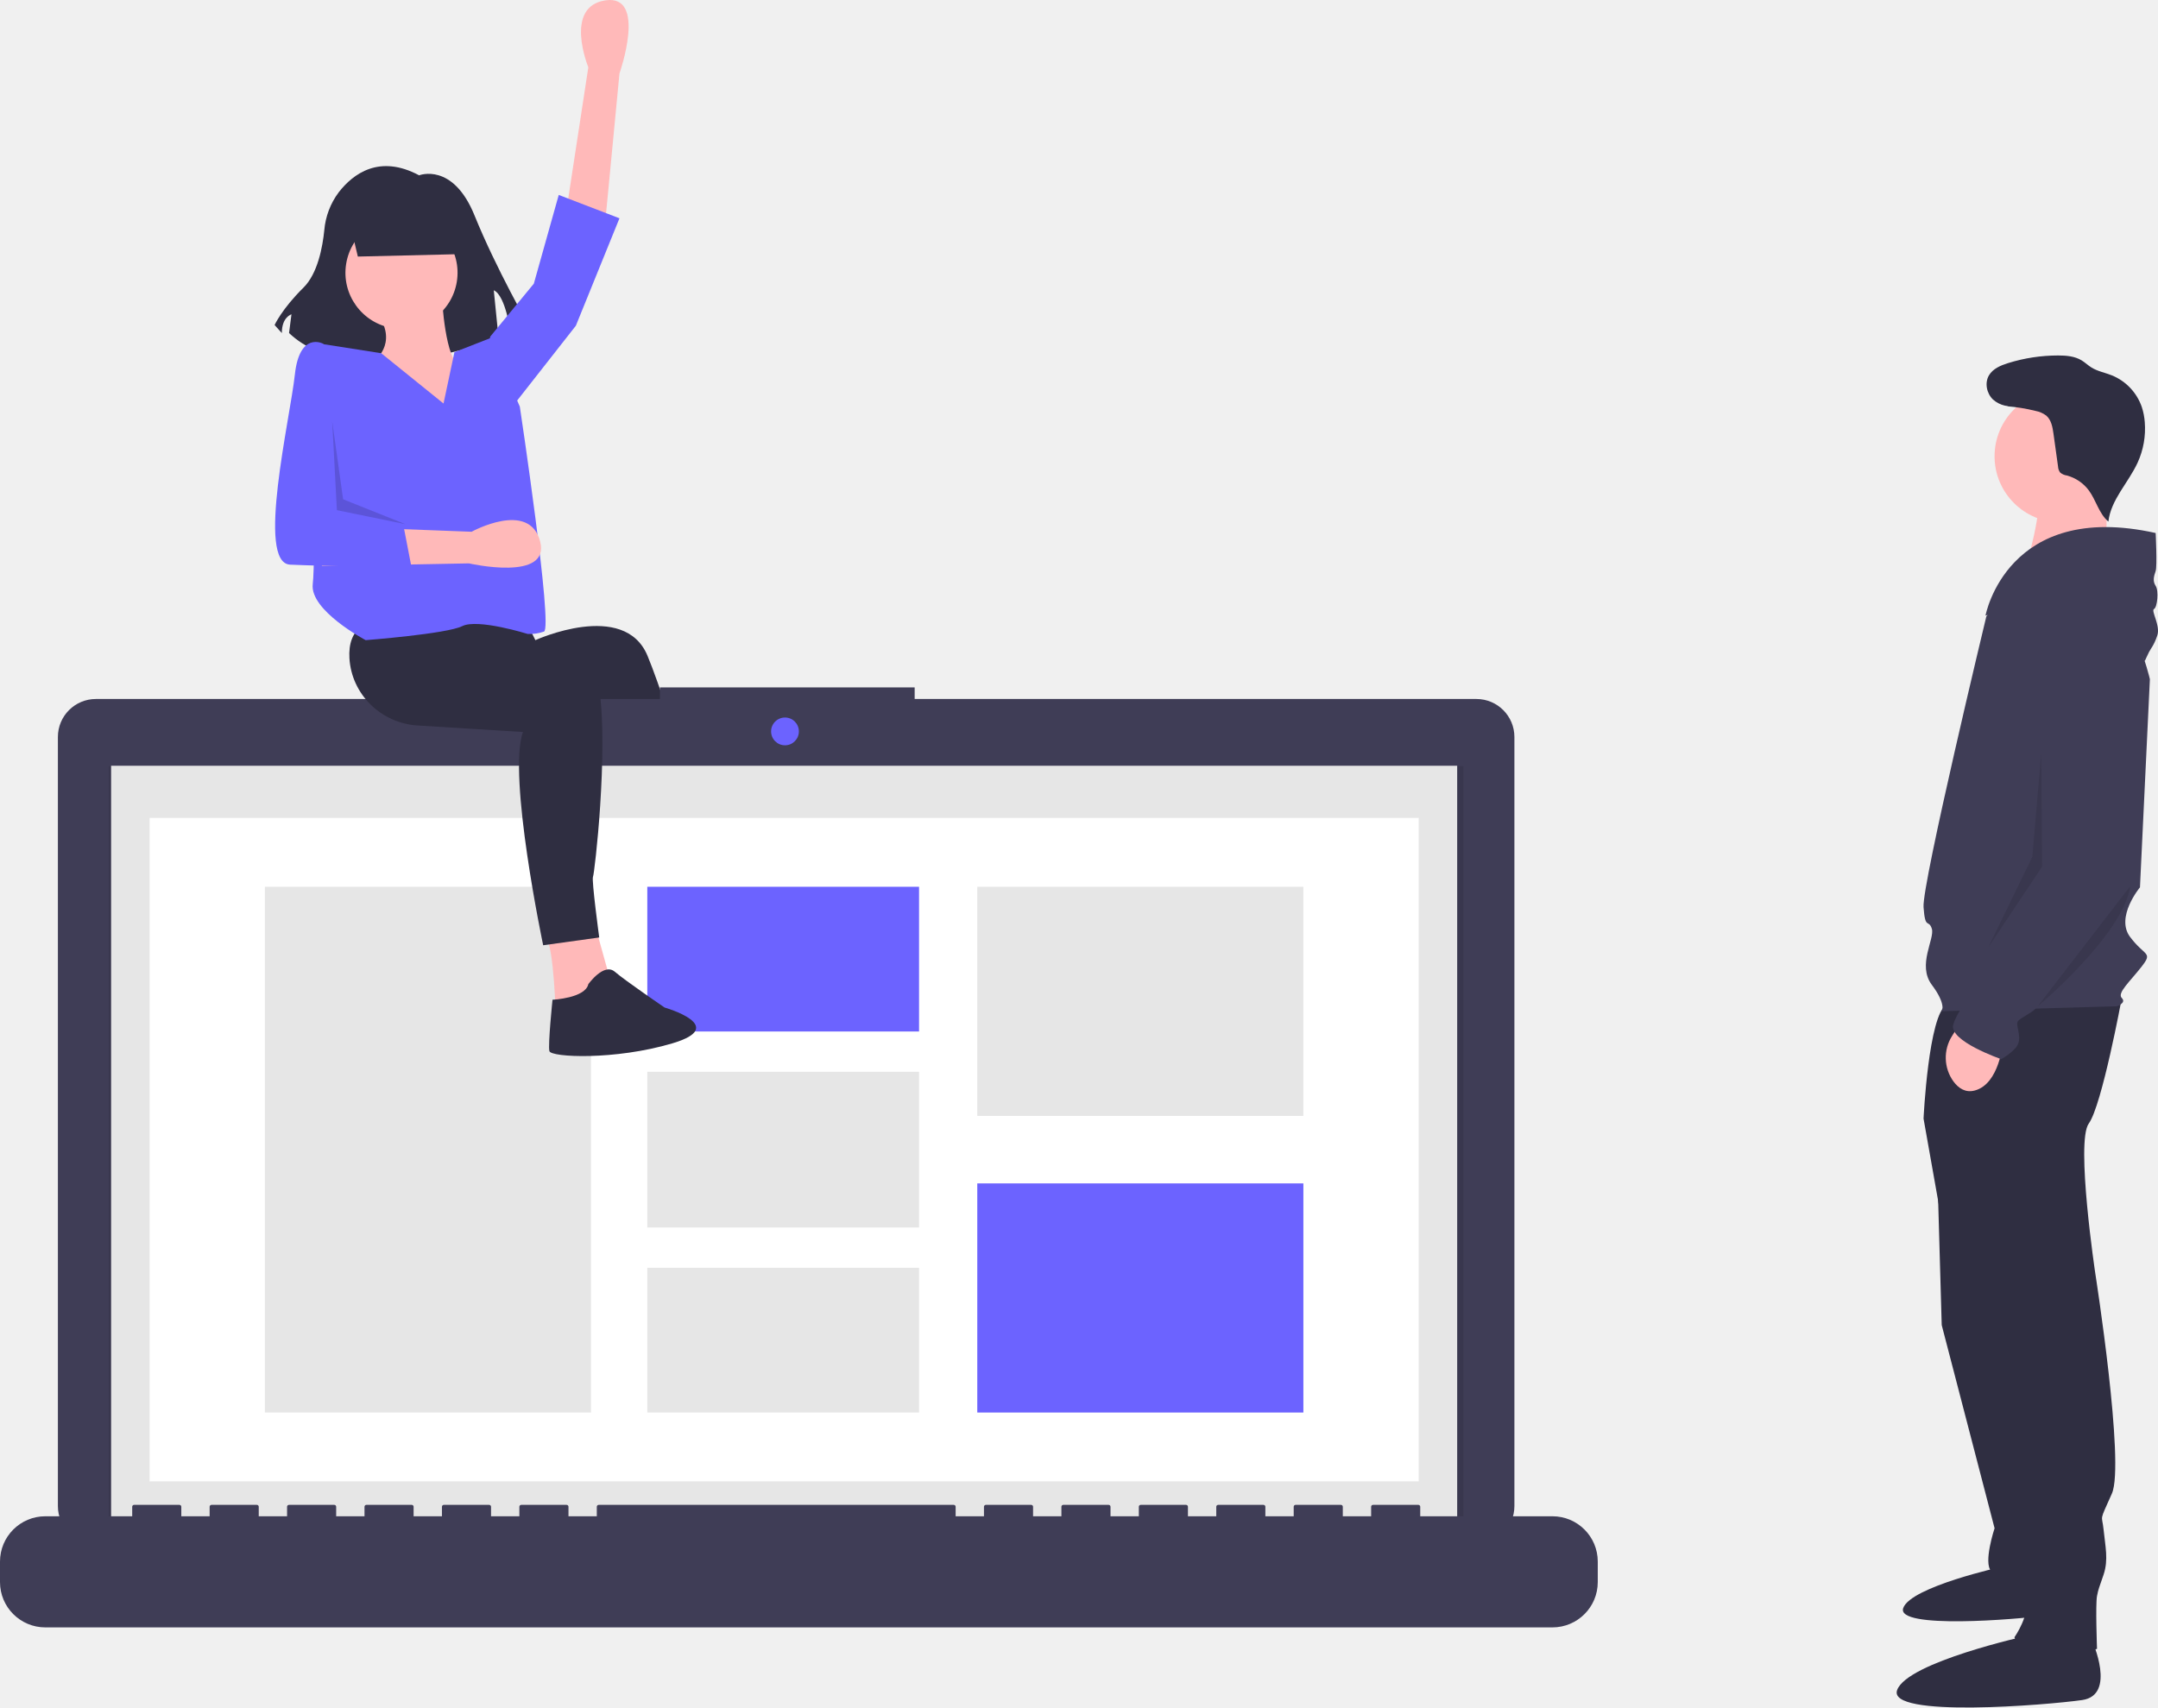
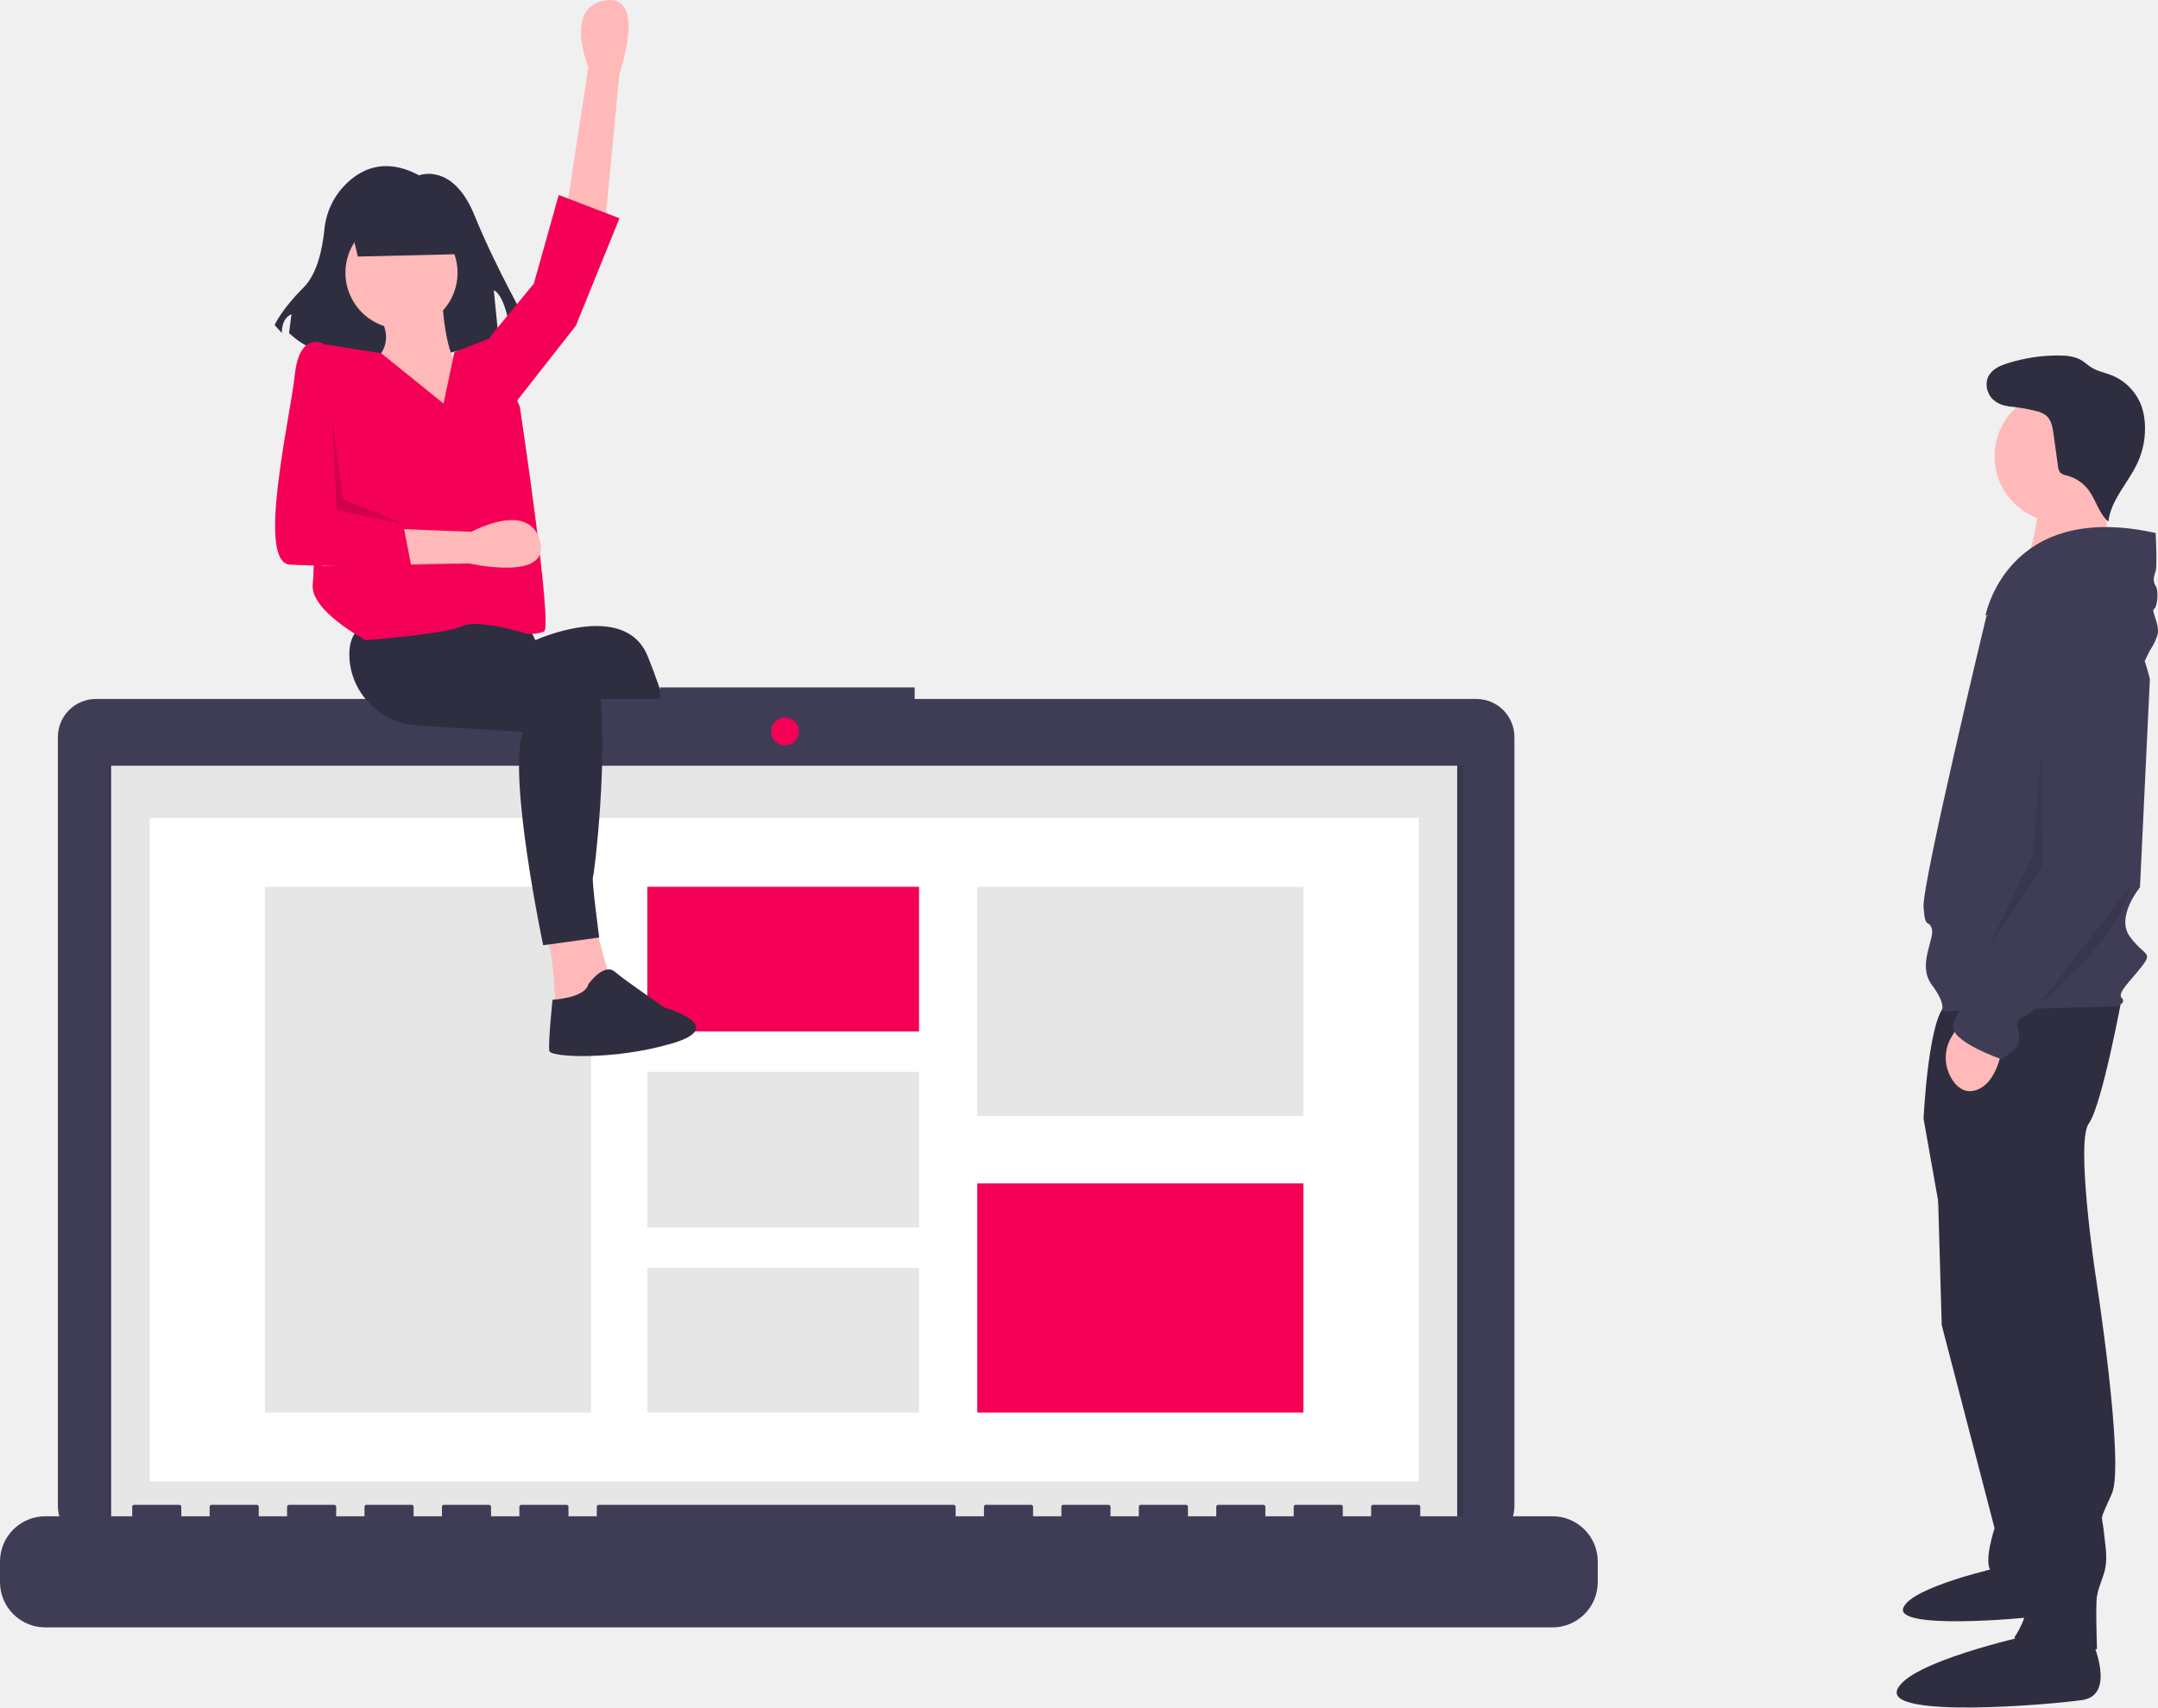
<svg xmlns="http://www.w3.org/2000/svg" id="ef801be8-9fb2-4433-98fc-7ef75631d0fc" data-name="Layer 1" width="881.389" height="697.508" viewBox="0 0 881.389 697.508">
  <polygon points="277.171 365.785 286.074 393.129 298.156 382.954 291.797 361.334 277.171 365.785" fill="#ffb9b9" />
  <path d="M322.014,350.661l3.179,42.605,76.944,1.908,33.703,76.944,18.441-7.631s-20.985-72.493-30.523-95.385-45.785-6.359-45.785-6.359l-3.18-6.359Z" transform="translate(-159.3053 -101.2459)" fill="#2f2e41" />
  <path d="M441.563,489.287s1.272,20.349,3.18,21.621,16.533-1.272,16.533-1.272,4.394.976,22.257-3.815c20.081-5.387-2.544-13.354-2.544-13.354s-14.626-9.539-20.985-13.99-10.81,5.087-10.81,5.087C450.466,487.38,441.563,489.287,441.563,489.287Z" transform="translate(-159.3053 -101.2459)" fill="#2f2e41" />
  <path d="M950.333,571.681l2.024,70.851L973.95,725.529s-4.723,14.17-1.35,17.544,18.894,9.447,18.894,9.447L978.674,575.729Z" transform="translate(-159.3053 -101.2459)" fill="#2f2e41" />
  <path d="M997.213,742.727s7.7,16.941-3.08,18.481-60.576,5.647-57.496-3.08S977.192,741.187,977.192,741.187Z" transform="translate(-159.3053 -101.2459)" fill="#2f2e41" />
  <path d="M1025.908,508.927s-8.097,43.86-13.495,51.283,2.699,61.404,2.699,61.404,12.146,77.599,6.748,89.745-4.049,8.097-3.374,14.845,2.024,12.146,0,18.219-2.024,5.398-2.699,8.772,0,21.593,0,21.593-29.015,10.122-33.739-4.723c0,0,6.748-9.447,4.723-16.869a89.865,89.865,0,0,1-3.374-22.942V716.082l-31.04-116.061-7.422-41.836s2.024-42.511,9.447-46.559S1025.908,508.927,1025.908,508.927Z" transform="translate(-159.3053 -101.2459)" fill="#2f2e41" />
  <path d="M1013.762,771.414s10.122,22.268-4.049,24.292-79.623,7.422-75.575-4.049,53.307-22.268,53.307-22.268Z" transform="translate(-159.3053 -101.2459)" fill="#2f2e41" />
  <circle cx="841.629" cy="186.383" r="26.991" fill="#ffb9b9" />
  <path d="M1019.901,299.557l-.502,34.469-33.091.112s8.398-26.983,4.637-32.626S1019.901,299.557,1019.901,299.557Z" transform="translate(-159.3053 -101.2459)" fill="#ffb9b9" />
  <path d="M970.576,353.054s23.617-30.365,41.836-17.544,24.967,43.185,24.967,43.185l-4.049,85.021s-10.122,12.146-4.049,20.243,9.447,6.073,4.723,12.146-10.122,10.796-8.097,12.821-2.024,3.374-2.024,3.374l-71.526,2.024s2.024-2.699-4.049-10.796,1.35-18.894,0-22.942-2.699.675-3.374-8.772S970.576,353.054,970.576,353.054Z" transform="translate(-159.3053 -101.2459)" fill="#3f3d56" />
  <path d="M977.324,527.146s-1.35,16.869-11.471,19.568c-3.796,1.012-6.642-.917-8.718-3.724a16.571,16.571,0,0,1-.53-18.592l2.5-4Z" transform="translate(-159.3053 -101.2459)" fill="#ffb9b9" />
  <path d="M1039.741,318.978s.675,13.495,0,15.52-1.35,4.049,0,6.073.675,8.772-.675,9.447,2.699,6.748,1.35,10.796-2.699,5.398-3.374,6.748-1.762,3.767-1.762,3.767-19.831-42.23-36.026-32.108-29.015,13.495-29.015,13.495S979.011,305.483,1039.741,318.978Z" transform="translate(-159.3053 -101.2459)" fill="#3f3d56" />
  <path d="M1010.388,350.355s21.593,2.024,20.243,30.365,2.024,72.875,2.024,72.875-37.113,56.681-43.185,60.73-6.748,3.374-6.073,6.748,1.35,6.073-1.35,8.772a23.299,23.299,0,0,1-5.398,4.049s-21.593-7.422-19.568-14.17,11.471-17.544,11.471-17.544,16.195-26.316,16.869-30.365.675-3.374,2.699-5.398,7.422-10.122,7.422-14.17V439.425l-5.657-68.514a19.862,19.862,0,0,1,5.268-15.382C998.365,352.169,1003.218,349.495,1010.388,350.355Z" transform="translate(-159.3053 -101.2459)" fill="#3f3d56" />
  <path d="M983.527,266.814a10.998,10.998,0,0,1-10.191-2.333c-2.638-2.506-3.524-6.849-1.647-9.966,1.621-2.692,4.773-4.008,7.772-4.944a68.809,68.809,0,0,1,20.436-3.117c3.304-.001,6.754.281,9.581,1.99,1.399.846,2.584,2.008,3.967,2.879,2.543,1.603,5.597,2.135,8.389,3.248a21.52,21.52,0,0,1,12.264,12.988,25.931,25.931,0,0,1,1.192,6.1,33.425,33.425,0,0,1-2.916,16.568c-3.765,8.21-10.931,15.113-11.944,24.088-3.857-3.238-4.988-8.67-7.976-12.725a16.498,16.498,0,0,0-9.007-6.113,5.244,5.244,0,0,1-2.727-1.219,4.518,4.518,0,0,1-.854-2.458l-1.852-13.334c-.377-2.714-.886-5.679-2.968-7.46a10.555,10.555,0,0,0-4.422-1.919,71.316,71.316,0,0,0-11.542-1.882" transform="translate(-159.3053 -101.2459)" fill="#2f2e41" />
  <path d="M1029.374,463.234l-37.879,49.157S1026.374,483.234,1029.374,463.234Z" transform="translate(-159.3053 -101.2459)" opacity="0.1" style="isolation:isolate" />
  <polygon points="833.709 307.563 834.068 353.988 812.068 386.988 830.068 349.988 833.709 307.563" opacity="0.1" style="isolation:isolate" />
  <path d="M762.312,386.779H532.88V382.05H428.847v4.729h-230.378a15.519,15.519,0,0,0-15.519,15.519V716.461a15.519,15.519,0,0,0,15.519,15.519H762.312a15.519,15.519,0,0,0,15.519-15.519V402.298a15.519,15.519,0,0,0-15.519-15.519Z" transform="translate(-159.3053 -101.2459)" fill="#3f3d56" />
  <rect x="44.451" y="312.96" width="553.269" height="312.1" opacity="0.1" style="isolation:isolate" />
-   <circle cx="320.612" cy="298.774" r="5.675" fill="#6c63ff" />
+   <circle cx="320.612" cy="298.774" r="5.675" fill="#f50057" />
  <rect x="45.38" y="312.804" width="549.775" height="311.985" fill="#e6e6e6" />
  <rect x="61.1" y="334.122" width="518.334" height="271.005" fill="#fff" />
  <rect x="108.198" y="362.241" width="133.187" height="214.767" fill="#e6e6e6" />
-   <rect x="264.376" y="362.241" width="110.989" height="59.117" fill="#6c63ff" />
+   <rect x="264.376" y="362.241" width="110.989" height="59.117" fill="#f50057" />
  <rect x="264.376" y="437.821" width="110.989" height="63.607" fill="#e6e6e6" />
  <rect x="264.376" y="517.891" width="110.989" height="59.117" fill="#e6e6e6" />
  <rect x="399.149" y="362.241" width="133.187" height="93.594" fill="#e6e6e6" />
-   <rect x="399.149" y="483.414" width="133.187" height="93.594" fill="#6c63ff" />
+   <rect x="399.149" y="483.414" width="133.187" height="93.594" fill="#f50057" />
  <path d="M793.366,720.632H739.371v-3.89a.771.771,0,0,0-.771-.771H720.087a.771.771,0,0,0-.771.771h0v3.89H707.745v-3.89a.771.771,0,0,0-.771-.771H688.461a.771.771,0,0,0-.771.771h0v3.89H676.119v-3.89a.771.771,0,0,0-.771-.771H656.835a.771.771,0,0,0-.771.771h0v3.89H644.493v-3.89a.771.771,0,0,0-.771-.771H625.209a.771.771,0,0,0-.771.771h0v3.89H612.867v-3.89a.771.771,0,0,0-.771-.771H593.583a.771.771,0,0,0-.771.771h0v3.89H581.241v-3.89a.771.771,0,0,0-.771-.771H561.957a.771.771,0,0,0-.771.771h0v3.89H549.615v-3.89a.771.771,0,0,0-.771-.771H403.828a.771.771,0,0,0-.771.771h0v3.89H391.486v-3.89a.771.771,0,0,0-.771-.771H372.202a.771.771,0,0,0-.771.771v3.89H359.86v-3.89a.771.771,0,0,0-.771-.771H340.576a.771.771,0,0,0-.771.771h0v3.89H328.234v-3.89a.771.771,0,0,0-.771-.771H308.95a.771.771,0,0,0-.771.771h0v3.89H296.608v-3.89a.771.771,0,0,0-.771-.771H277.324a.771.771,0,0,0-.771.771h0v3.89H264.982v-3.89a.771.771,0,0,0-.771-.771H245.698a.771.771,0,0,0-.771.771h0v3.89H233.356v-3.89a.771.771,0,0,0-.771-.771H214.072a.771.771,0,0,0-.771.771h0v3.89H177.818a18.513,18.513,0,0,0-18.513,18.513v8.371A18.513,18.513,0,0,0,177.818,766.028H793.366A18.513,18.513,0,0,0,811.879,747.516v-8.371A18.513,18.513,0,0,0,793.366,720.632Z" transform="translate(-159.3053 -101.2459)" fill="#3f3d56" />
  <path d="M297.648,179.8a30.081,30.081,0,0,0-5.889,15.463c-.686,6.821-2.683,17.73-8.494,23.464-8.854,8.736-11.805,15.289-11.805,15.289l2.951,3.276c0-6.552,3.935-7.644,3.935-7.644l-.984,7.644c26.561,25.117,85.586,2.184,85.586,2.184l-1.968-19.657c4.919,2.184,6.886,17.473,6.886,17.473l7.87-2.184s-13.773-24.025-22.626-45.866-22.626-16.381-22.626-16.381C314.253,164.185,303.532,172.23,297.648,179.8Z" transform="translate(-159.3053 -101.2459)" fill="#2f2e41" />
  <path d="M390.055,191.05l9.539-62.318s-10.174-24.8,6.995-27.344,5.723,29.887,5.723,29.887L406.589,191.05Z" transform="translate(-159.3053 -101.2459)" fill="#ffb9b9" />
  <path d="M382.425,484.2c3.18,5.087,3.815,31.159,3.815,31.159l22.257-13.99-6.359-22.892Z" transform="translate(-159.3053 -101.2459)" fill="#ffb9b9" />
  <path d="M351.265,347.482s-27.98,0-43.241,8.903c-4.905,2.862-6.329,8.023-6.002,13.709.854,14.856,12.987,26.588,27.839,27.507l43.025,2.661c-6.359,17.805,8.267,87.118,8.267,87.118l22.892-3.18s-3.18-23.528-2.544-24.8,6.359-50.872,2.544-76.944S348.086,367.195,348.086,367.195Z" transform="translate(-159.3053 -101.2459)" fill="#2f2e41" />
  <path d="M384.968,509.636s-1.908,18.441-1.272,20.985,26.708,3.815,50.236-3.18-3.179-14.626-3.179-14.626-15.898-10.81-20.349-14.626-10.81,5.087-10.81,5.087C398.322,509,384.968,509.636,384.968,509.636Z" transform="translate(-159.3053 -101.2459)" fill="#2f2e41" />
  <circle cx="323.286" cy="212.671" r="22.892" transform="matrix(0.16018, -0.98709, 0.98709, 0.16018, -97.72859, 396.4701)" fill="#ffb9b9" />
  <path d="M313.747,229.84c8.267,12.082-1.908,19.077-1.908,19.077l-4.451,33.067s47.693,4.451,55.959-1.908-9.539-27.344-15.898-29.251-7.631-27.98-7.631-27.98Z" transform="translate(-159.3053 -101.2459)" fill="#ffb9b9" />
-   <path d="M314.992,245.529l-25.091-3.925-2.862,27.026s1.272,60.411,0,71.221,21.621,22.892,21.621,22.892,33.067-2.544,39.426-5.723,26.708,3.179,26.708,3.179a17.195,17.195,0,0,0,6.677-.954c3.815-1.272-9.856-91.888-9.856-91.888L359.532,239.379l-14.626,5.723-4.451,20.985Z" transform="translate(-159.3053 -101.2459)" fill="#6c63ff" />
-   <polygon points="209.766 165.476 235.202 133.045 253.007 89.168 228.207 79.63 218.032 115.876 200.227 137.497 199.591 141.312 209.766 165.476" fill="#6c63ff" />
+   <path d="M314.992,245.529l-25.091-3.925-2.862,27.026s1.272,60.411,0,71.221,21.621,22.892,21.621,22.892,33.067-2.544,39.426-5.723,26.708,3.179,26.708,3.179a17.195,17.195,0,0,0,6.677-.954c3.815-1.272-9.856-91.888-9.856-91.888L359.532,239.379l-14.626,5.723-4.451,20.985Z" transform="translate(-159.3053 -101.2459)" fill="#f50057" />
+   <polygon points="209.766 165.476 235.202 133.045 253.007 89.168 228.207 79.63 218.032 115.876 200.227 137.497 199.591 141.312 209.766 165.476" fill="#f50057" />
  <path d="M288.92,316.089l62.999,2.371s23.478-12.936,27.963,3.832-29.04,9.093-29.04,9.093L290.805,332.515Z" transform="translate(-159.3053 -101.2459)" fill="#ffb9b9" />
-   <path d="M294.352,311.553l29.251,1.908,3.815,19.713s-35.61-.636-49.6-1.272,0-59.775,1.908-77.58,11.446-12.718,11.446-12.718l5.723,4.451Z" transform="translate(-159.3053 -101.2459)" fill="#6c63ff" />
+   <path d="M294.352,311.553l29.251,1.908,3.815,19.713s-35.61-.636-49.6-1.272,0-59.775,1.908-77.58,11.446-12.718,11.446-12.718l5.723,4.451Z" transform="translate(-159.3053 -101.2459)" fill="#f50057" />
  <polygon points="140.135 203.948 165.571 214.123 137.591 208.399 135.683 172.153 140.135 203.948" opacity="0.15" style="isolation:isolate" />
  <polygon points="188.155 103.804 146.155 104.804 141.155 83.804 188.155 83.804 188.155 103.804" fill="#2f2e41" />
</svg>
